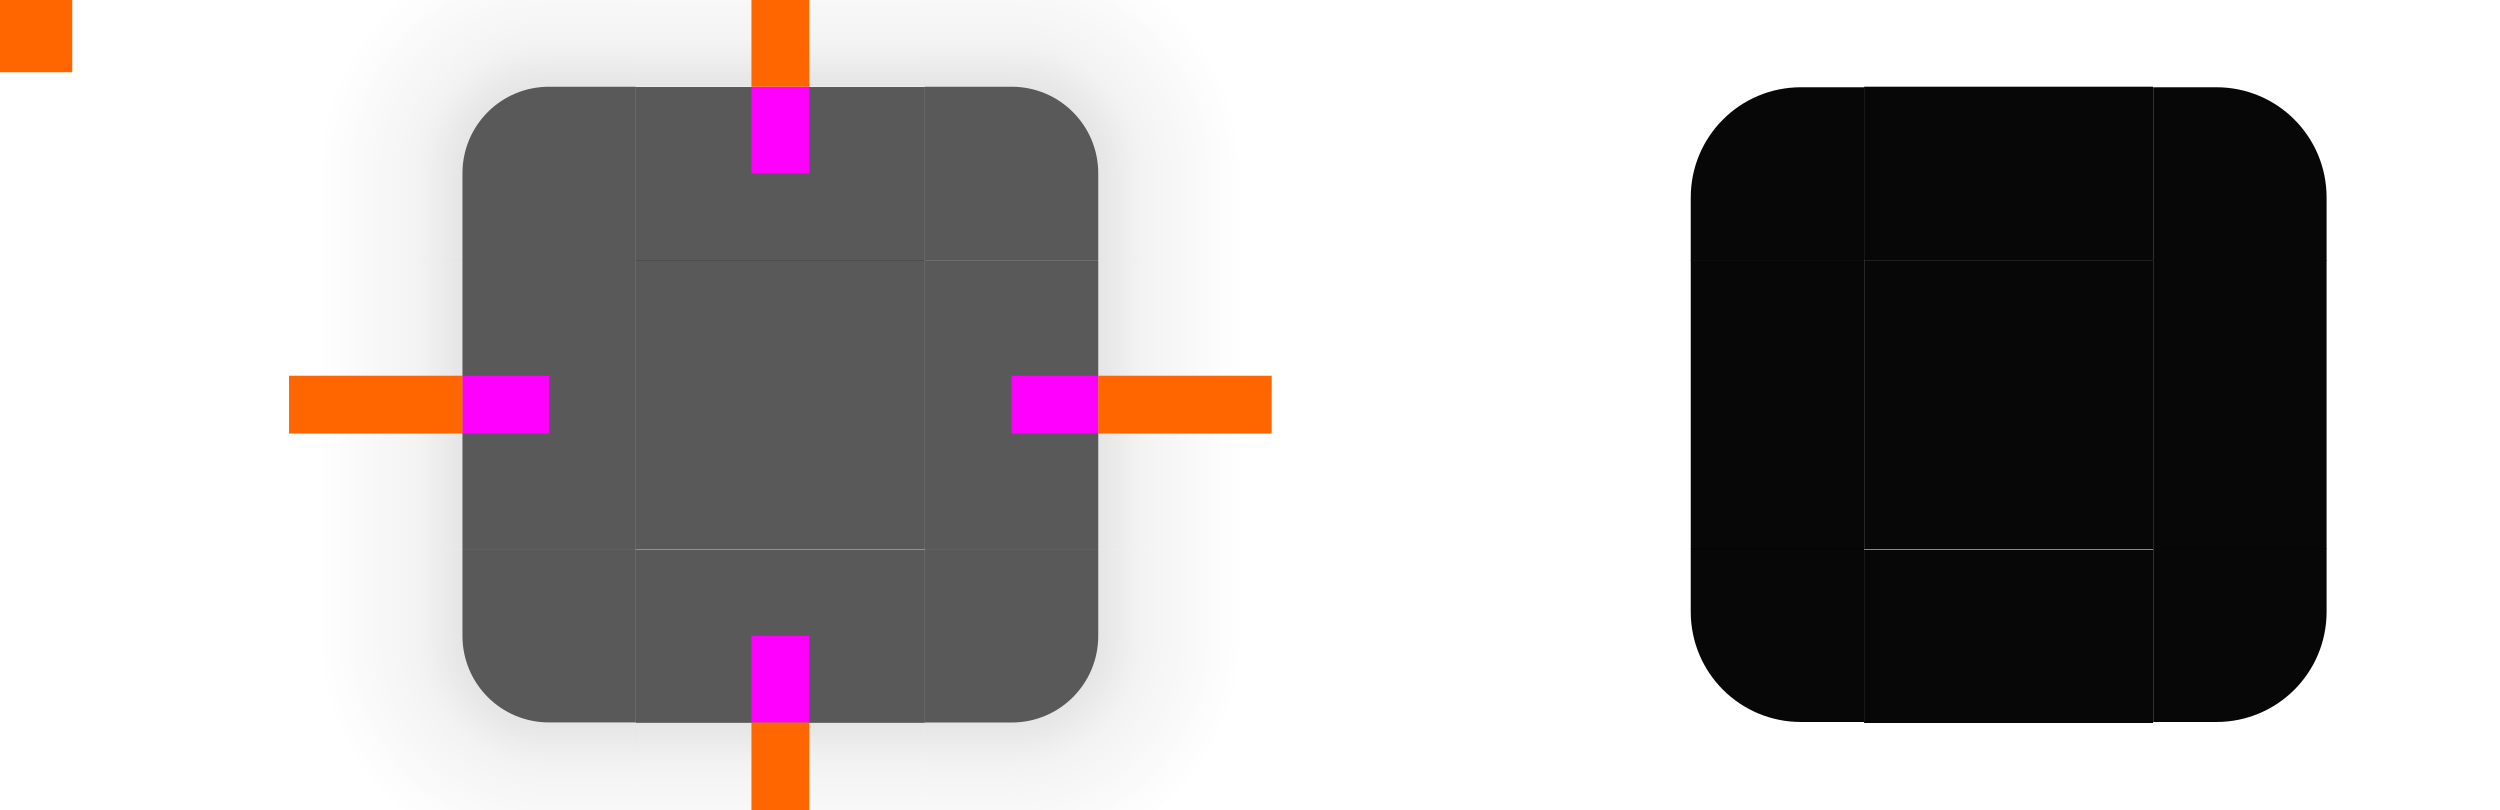
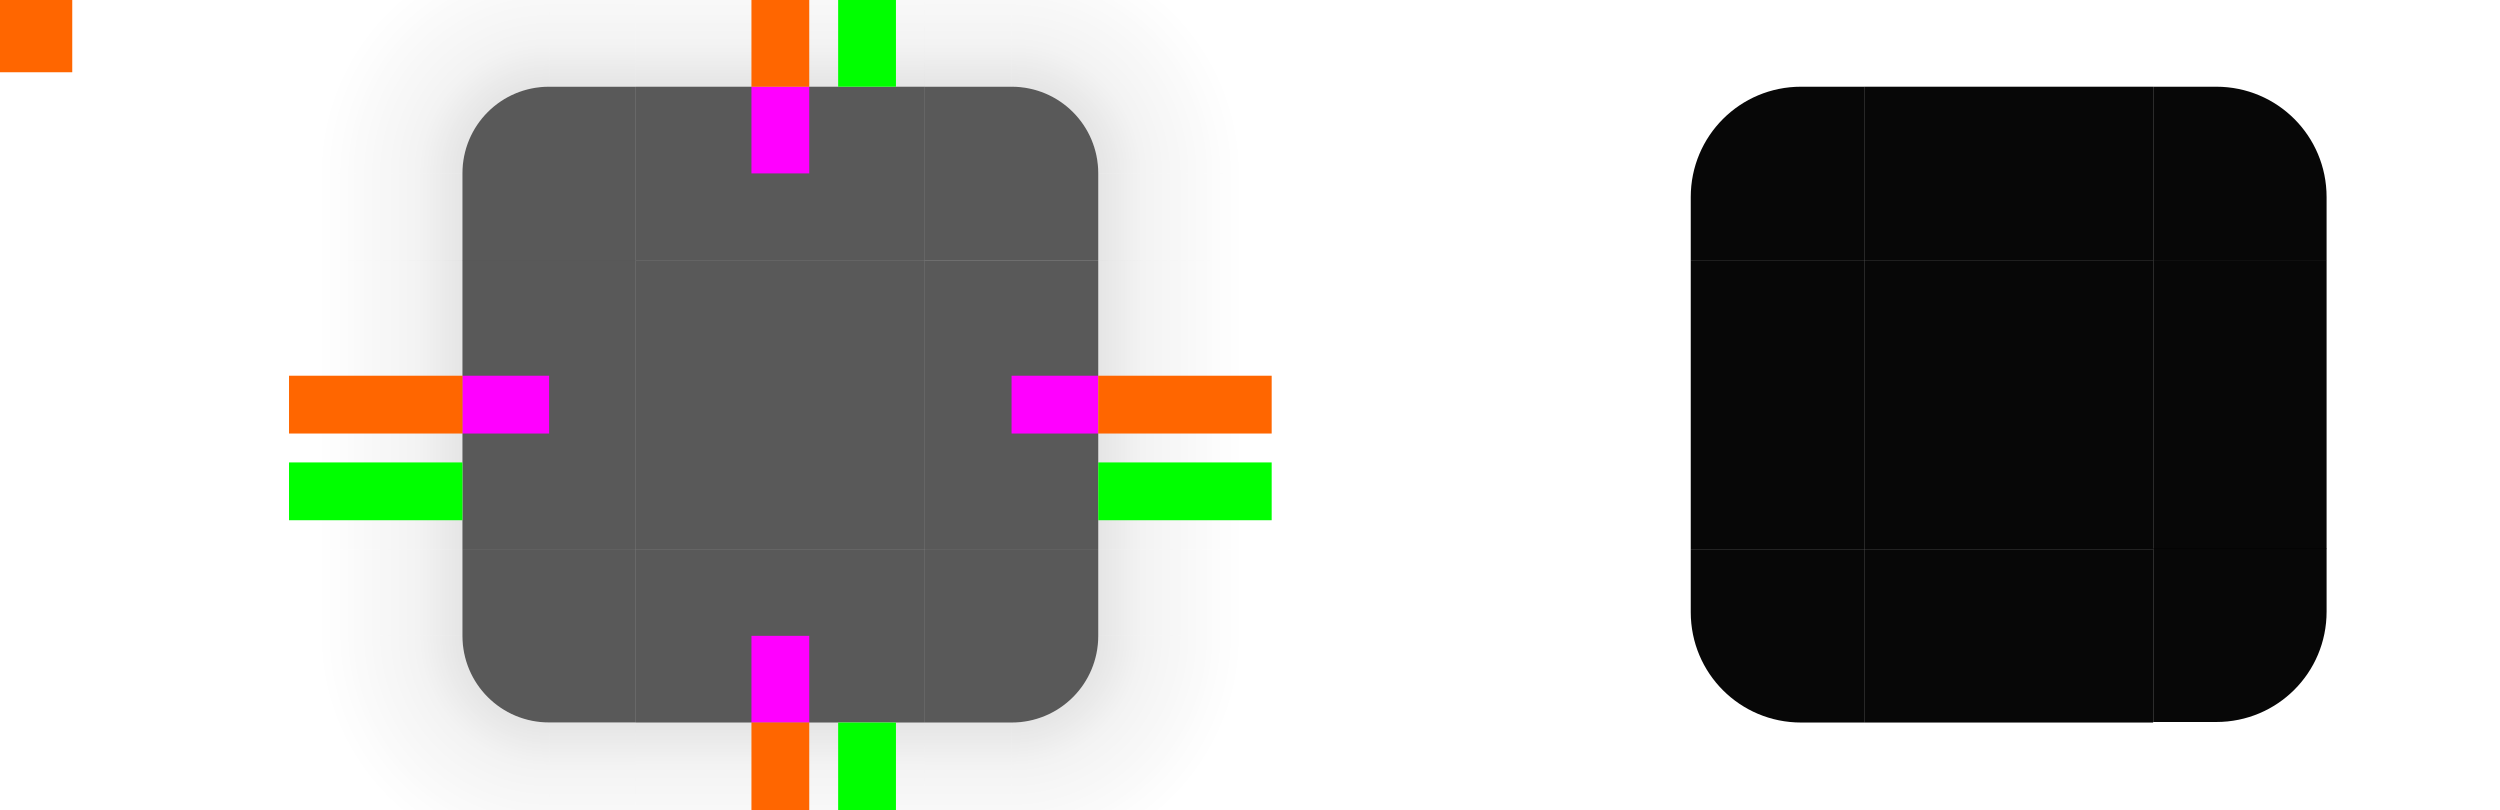
- <svg xmlns="http://www.w3.org/2000/svg" xmlns:xlink="http://www.w3.org/1999/xlink" width="173" height="56" version="1.1" viewBox="0 0 173 56">
+ <svg xmlns="http://www.w3.org/2000/svg" xmlns:xlink="http://www.w3.org/1999/xlink" width="173" height="56" version="1.1" viewBox="0 0 173 56" id="svg89">
  <style id="current-color-scheme" type="text/css">.ColorScheme-Text {
        color:#31363b;
        stop-color:#31363b;
      }
      .ColorScheme-Background {
        color:#eff0f1;
        stop-color:#eff0f1;
      }
      .ColorScheme-Highlight {
        color:#3daee9;
        stop-color:#3daee9;
      }
      .ColorScheme-ViewText {
        color:#31363b;
        stop-color:#31363b;
      }
      .ColorScheme-ViewBackground {
        color:#fcfcfc;
        stop-color:#fcfcfc;
      }
      .ColorScheme-ViewHover {
        color:#93cee9;
        stop-color:#93cee9;
      }
      .ColorScheme-ViewFocus{
        color:#3daee9;
        stop-color:#3daee9;
      }
      .ColorScheme-ButtonText {
        color:#31363b;
        stop-color:#31363b;
      }
      .ColorScheme-ButtonBackground {
        color:#eff0f1;
        stop-color:#eff0f1;
      }
      .ColorScheme-ButtonHover {
        color:#93cee9;
        stop-color:#93cee9;
      }
      .ColorScheme-ButtonFocus{
        color:#3daee9;
        stop-color:#3daee9;
      }</style>
-   <defs>
+   <defs id="defs16">
    <linearGradient id="linearGradient919">
-       <stop stop-opacity=".667" offset="0" />
-       <stop stop-opacity=".15" offset=".562" />
-       <stop stop-opacity="0" offset="1" />
+       <stop stop-opacity=".667" offset="0" id="stop3" />
+       <stop stop-opacity=".15" offset=".562" id="stop5" />
+       <stop stop-opacity="0" offset="1" id="stop7" />
    </linearGradient>
-     <style type="text/css">.ColorScheme-Text {
+     <style type="text/css" id="style10">.ColorScheme-Text {
        color:#31363b;
      }
      .ColorScheme-Background {
        color:#eff0f1;
      }
      .ColorScheme-Highlight {
        color:#3daee9;
      }
      .ColorScheme-ViewText {
        color:#31363b;
      }
      .ColorScheme-ViewBackground {
        color:#fcfcfc;
      }
      .ColorScheme-ViewHover {
        color:#93cee9;
      }
      .ColorScheme-ViewFocus{
        color:#3daee9;
      }
      .ColorScheme-ButtonText {
        color:#31363b;
      }
      .ColorScheme-ButtonBackground {
        color:#eff0f1;
      }
      .ColorScheme-ButtonHover {
        color:#93cee9;
      }
      .ColorScheme-ButtonFocus{
        color:#3daee9;
      }</style>
    <linearGradient id="linearGradient4948" x1="-16" x2="-8" y1="932.36" y2="932.36" gradientUnits="userSpaceOnUse" xlink:href="#linearGradient919" />
    <radialGradient id="radialGradient994" cx="78.509" cy="10" r="6" gradientTransform="matrix(1.1637e-7 -2.6667 2.6667 1.1637e-7 11.333 221.36)" gradientUnits="userSpaceOnUse" xlink:href="#linearGradient919" />
    <linearGradient id="linearGradient927" x1="-10" x2="-26" y1="946.86" y2="946.86" gradientTransform="matrix(1 0 0 .85714 0 135.77)" gradientUnits="userSpaceOnUse" xlink:href="#linearGradient919" />
    <linearGradient id="linearGradient942" x1="-10" x2="-26" y1="946.86" y2="946.86" gradientTransform="matrix(0 1 -.85714 0 804.6 954.36)" gradientUnits="userSpaceOnUse" xlink:href="#linearGradient919" />
  </defs>
  <g id="shadow-topleft" transform="translate(48 -932.36)" fill-rule="evenodd" opacity=".35">
-     <path transform="translate(-48 932.36)" d="m20-6v18h12c0-3.324 2.676-6 6-6v-12z" fill="url(#radialGradient994)" opacity=".9" />
-     <path d="m-28 944.36v6l12 1e-5 -9e-6 -6z" fill="url(#linearGradient927)" opacity=".9" />
-     <path d="m-4 926.36h-6l-1e-5 12 6-1e-5z" fill="url(#linearGradient942)" opacity=".9" />
+     <path transform="translate(-48 932.36)" d="m20-6v18h12c0-3.324 2.676-6 6-6v-12z" fill="url(#radialGradient994)" opacity=".9" id="path18" />
+     <path d="m-28 944.36v6l12 1e-5 -9e-6 -6z" fill="url(#linearGradient927)" opacity=".9" id="path20" />
+     <path d="m-4 926.36h-6l-1e-5 12 6-1e-5z" fill="url(#linearGradient942)" opacity=".9" id="path22" />
  </g>
  <g id="shadow-left" transform="matrix(2 0 0 .625 6 -554.73)" opacity=".35">
-     <rect transform="scale(-1,1)" x="-19" y="916.36" width="6" height="32" fill="none" opacity="1" />
-     <rect transform="scale(-1,1)" x="-13" y="916.36" width="6" height="32" fill="url(#linearGradient4948)" opacity=".9" />
-     <rect transform="scale(-1,1)" x="-14" y="916.36" width="1" height="32" fill="none" opacity="1" />
+     <rect transform="scale(-1,1)" x="-19" y="916.36" width="6" height="32" fill="none" opacity="1" id="rect25" />
+     <rect transform="scale(-1,1)" x="-13" y="916.36" width="6" height="32" fill="url(#linearGradient4948)" opacity=".9" id="rect27" />
+     <rect transform="scale(-1,1)" x="-14" y="916.36" width="1" height="32" fill="none" opacity="1" id="rect29" />
  </g>
-   <use transform="rotate(90,54,28)" width="100%" height="100%" xlink:href="#shadow-topleft" />
+   <use transform="rotate(90,54,28)" width="100%" height="100%" xlink:href="#shadow-topleft" id="use32" />
  <use id="shadow-top" transform="rotate(90 54 28)" width="100%" height="100%" xlink:href="#shadow-left" />
  <use id="shadow-right" transform="matrix(-1 0 0 1 108 2.7103e-5)" width="100%" height="100%" xlink:href="#shadow-left" />
-   <use transform="rotate(-90,54,28)" width="100%" height="100%" xlink:href="#shadow-topleft" />
-   <use transform="rotate(180 54 28)" width="100%" height="100%" xlink:href="#shadow-topleft" />
-   <use id="shadow-bottom" transform="rotate(-90 54 28)" width="100%" height="100%" xlink:href="#shadow-left" />
+   <use transform="rotate(-90,54,28)" width="100%" height="100%" xlink:href="#shadow-topleft" id="use36" />
+   <use transform="rotate(180,53.99999,27.99999)" width="100%" height="100%" xlink:href="#shadow-topleft" id="use38" x="0" y="0" />
+   <use id="shadow-bottom" transform="rotate(-90,54.00252,27.9975)" width="100%" height="100%" xlink:href="#shadow-left" x="0" y="0" />
  <rect id="hint-tile-center" y="-1.4648e-5" width="5" height="5" fill="#f60" />
-   <g id="top" transform="matrix(.625 0 0 2 32.125 -1814.7)">
-     <rect class="ColorScheme-Background" transform="matrix(0,-1,-1,0,0,0)" x="-916.36" y="-51" width="6" height="32" color="#eff0f1" opacity=".65" />
+   <g id="top" transform="matrix(0.625,0,0,2,32.125,-1814.72)">
+     <rect class="ColorScheme-Background" transform="matrix(0,-1,-1,0,0,0)" x="-916.36" y="-51" width="6" height="32" color="#eff0f1" opacity="0.65" id="rect42" />
  </g>
  <g id="topleft" transform="translate(19 -904.36)">
-     <path transform="translate(-19 904.36)" d="m38 6c-3.324 0-6 2.676-6 6v6h12v-12h-6z" opacity=".65" />
+     <path transform="translate(-19 904.36)" d="m38 6c-3.324 0-6 2.676-6 6v6h12v-12h-6z" opacity=".65" id="path45" />
  </g>
-   <g id="bottom" transform="matrix(.625 0 0 2 32.125 -1858.7)">
-     <rect class="ColorScheme-Background" transform="rotate(90)" x="948.36" y="-51" width="6" height="32" color="#eff0f1" opacity=".65" />
+   <g id="bottom" transform="matrix(0.625,0,0,2,32.12501,-1858.72)">
+     <rect class="ColorScheme-Background" transform="rotate(90)" x="948.36" y="-51" width="6" height="32" color="#eff0f1" opacity="0.65" id="rect48" />
  </g>
  <g id="left" transform="matrix(2 0 0 .625 6 -554.73)">
-     <rect class="ColorScheme-Background" transform="scale(-1,1)" x="-19" y="916.36" width="6" height="32" color="#eff0f1" opacity=".65" />
+     <rect class="ColorScheme-Background" transform="scale(-1,1)" x="-19" y="916.36" width="6" height="32" color="#eff0f1" opacity=".65" id="rect51" />
  </g>
  <g id="right" transform="matrix(2 0 0 .625 -38 -554.72)">
-     <rect class="ColorScheme-Background" x="51" y="916.36" width="6" height="32" color="#eff0f1" opacity=".65" />
+     <rect class="ColorScheme-Background" x="51" y="916.36" width="6" height="32" color="#eff0f1" opacity=".65" id="rect54" />
  </g>
  <rect id="center" class="ColorScheme-Background" x="44" y="18" width="20" height="20" color="#eff0f1" opacity=".65" />
  <rect id="hint-top-margin" x="52" y="6" width="4" height="6" fill="#f0f" />
  <rect id="hint-bottom-margin" x="52" y="44" width="4" height="6" fill="#f0f" />
  <rect id="hint-right-margin" transform="rotate(90)" x="26" y="-76" width="4" height="6" fill="#f0f" />
  <rect id="hint-left-margin" transform="rotate(90)" x="26" y="-38" width="4" height="6" fill="#f0f" />
  <rect id="shadow-hint-top-margin" x="52" y="-6" width="4" height="12" fill="#f60" />
  <rect id="shadow-hint-bottom-margin" x="52" y="50" width="4" height="12" fill="#f60" />
  <rect id="shadow-hint-right-margin" transform="rotate(90)" x="26" y="-88" width="4" height="12" fill="#f60" />
  <rect id="shadow-hint-left-margin" transform="rotate(90)" x="26" y="-32" width="4" height="12" fill="#f60" />
-   <g id="mask-top" transform="matrix(.625 0 0 1 117.12 -904.36)">
-     <rect transform="matrix(0,-1,-1,0,0,0)" x="-922.36" y="-51" width="12" height="32" opacity=".97" />
+   <g id="mask-top" transform="matrix(0.625,0,0,1,117.125,-904.36)">
+     <rect transform="matrix(0,-1,-1,0,0,0)" x="-922.36" y="-51" width="12" height="32" opacity="0.97" id="rect66" />
  </g>
-   <g id="mask-topleft" transform="matrix(1.2 0 0 1.2 101.4 -1086.4)">
-     <path transform="matrix(.90909 0 0 .90909 -93.364 904.91)" d="m124 6c-3.878 0-7 3.122-7 7v4h11v-11z" opacity=".97" stroke-width="2.2" />
+   <g id="mask-topleft" transform="matrix(1.2,0,0,1.2,101.4006,-1086.437)">
+     <path transform="matrix(0.90909,0,0,0.90909,-93.364,904.91)" d="m 124,6 c -3.878,0 -7,3.122 -7,7 v 4 h 11 V 6 Z" opacity="0.97" stroke-width="2.2" id="path69" />
  </g>
-   <g id="mask-bottom" transform="matrix(.625 0 0 1.2 117.12 -1095.2)">
-     <rect transform="rotate(90)" x="944.36" y="-51" width="10" height="32" opacity=".97" />
+   <g id="mask-bottom" transform="matrix(0.625,0,0,1.2,117.125,-1095.232)">
+     <rect transform="rotate(90)" x="944.36" y="-51" width="10" height="32" opacity="0.97" id="rect72" />
  </g>
  <g id="mask-left" transform="translate(104 -904.36)">
-     <rect transform="scale(-1,1)" x="-25" y="922.36" width="12" height="20" opacity=".97" />
+     <rect transform="scale(-1,1)" x="-25" y="922.36" width="12" height="20" opacity=".97" id="rect75" />
  </g>
  <g id="mask-right" transform="matrix(1.2 0 0 .625 92.6 -554.73)">
-     <rect x="47" y="916.36" width="10" height="32" opacity=".97" />
+     <rect x="47" y="916.36" width="10" height="32" opacity=".97" id="rect78" />
  </g>
  <rect id="mask-center" x="129" y="18" width="20" height="20" opacity=".97" />
  <rect id="shadow-center" class="ColorScheme-Background" x="45" y="68.866" width="20" height="20" color="#eff0f1" opacity="0" stroke-width=".625" />
  <use id="topright" transform="matrix(-1,0,0,1,108,0)" width="100%" height="100%" xlink:href="#topleft" />
  <use id="bottomleft" transform="matrix(1 0 0 -1 0 55.995)" width="100%" height="100%" xlink:href="#topleft" />
-   <use id="bottomright" transform="rotate(180,54,28)" width="100%" height="100%" xlink:href="#topleft" />
-   <use id="mask-topright" transform="matrix(-1 0 0 1 278 -2.017e-6)" width="100%" height="100%" xlink:href="#mask-topleft" />
-   <use id="mask-bottomleft" transform="matrix(1 0 0 -1 -5.28e-7 56)" width="100%" height="100%" xlink:href="#mask-topleft" />
-   <use id="mask-bottomright" transform="rotate(180 139 28)" width="100%" height="100%" xlink:href="#mask-topleft" />
+   <use id="bottomright" transform="rotate(180,54.00001,28.00001)" width="100%" height="100%" xlink:href="#topleft" x="0" y="0" />
+   <use id="mask-topright" transform="matrix(-1,0,0,1,278,-3.6e-5)" width="100%" height="100%" xlink:href="#mask-topleft" x="0" y="0" />
+   <use id="mask-bottomleft" transform="matrix(1,0,0,-1,0,56)" width="100%" height="100%" xlink:href="#mask-topleft" x="0" y="0" />
+   <use id="mask-bottomright" transform="rotate(180,139.0003,27.98128)" width="100%" height="100%" xlink:href="#mask-topleft" x="0" y="0" />
+   <rect y="-6" x="58" height="12" width="4" id="shadow-hint-top-inset" style="fill:#00ff00;fill-opacity:1;stroke:none;stroke-width:1.414" />
+   <rect style="fill:#00ff00;fill-opacity:1;stroke:none;stroke-width:1.414" id="shadow-hint-bottom-inset" width="4" height="12" x="58" y="50" />
+   <rect transform="rotate(90)" style="fill:#00ff00;fill-opacity:1;stroke:none;stroke-width:1.414" id="shadow-hint-right-inset" width="4" height="12" x="32" y="-88" />
+   <rect transform="rotate(90)" y="-32" x="32" height="12" width="4" id="shadow-hint-left-inset" style="fill:#00ff00;fill-opacity:1;stroke:none;stroke-width:1.414" />
</svg>
